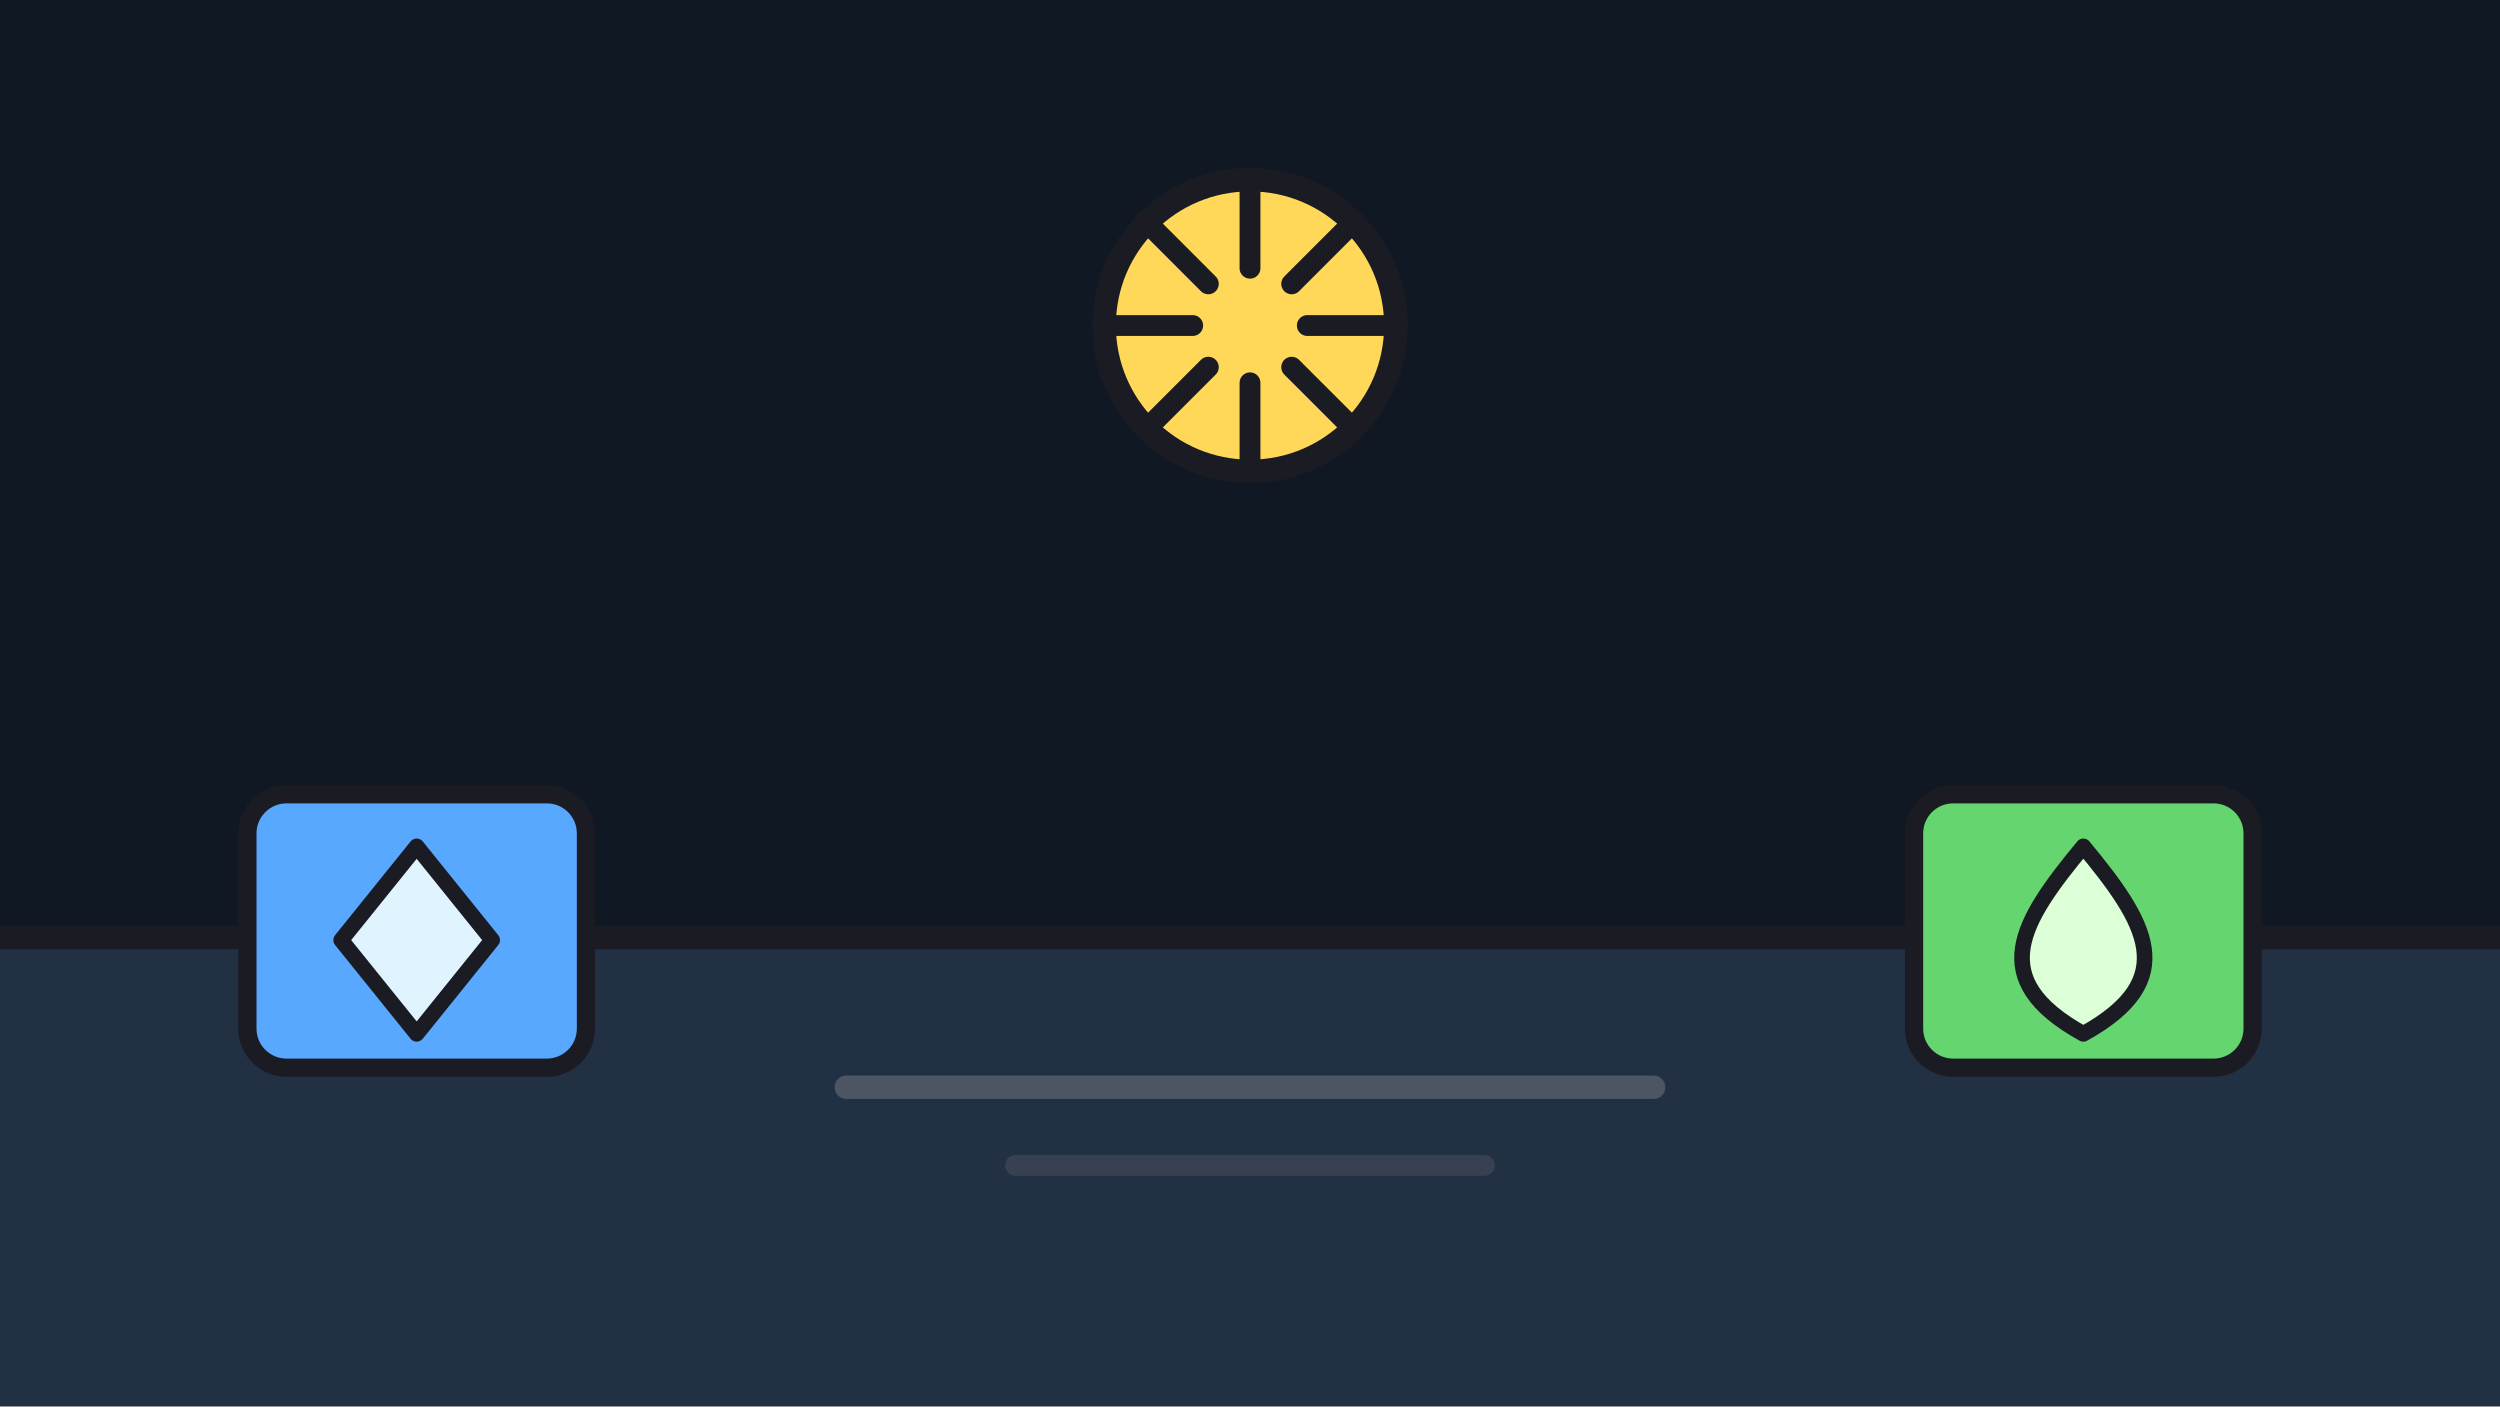
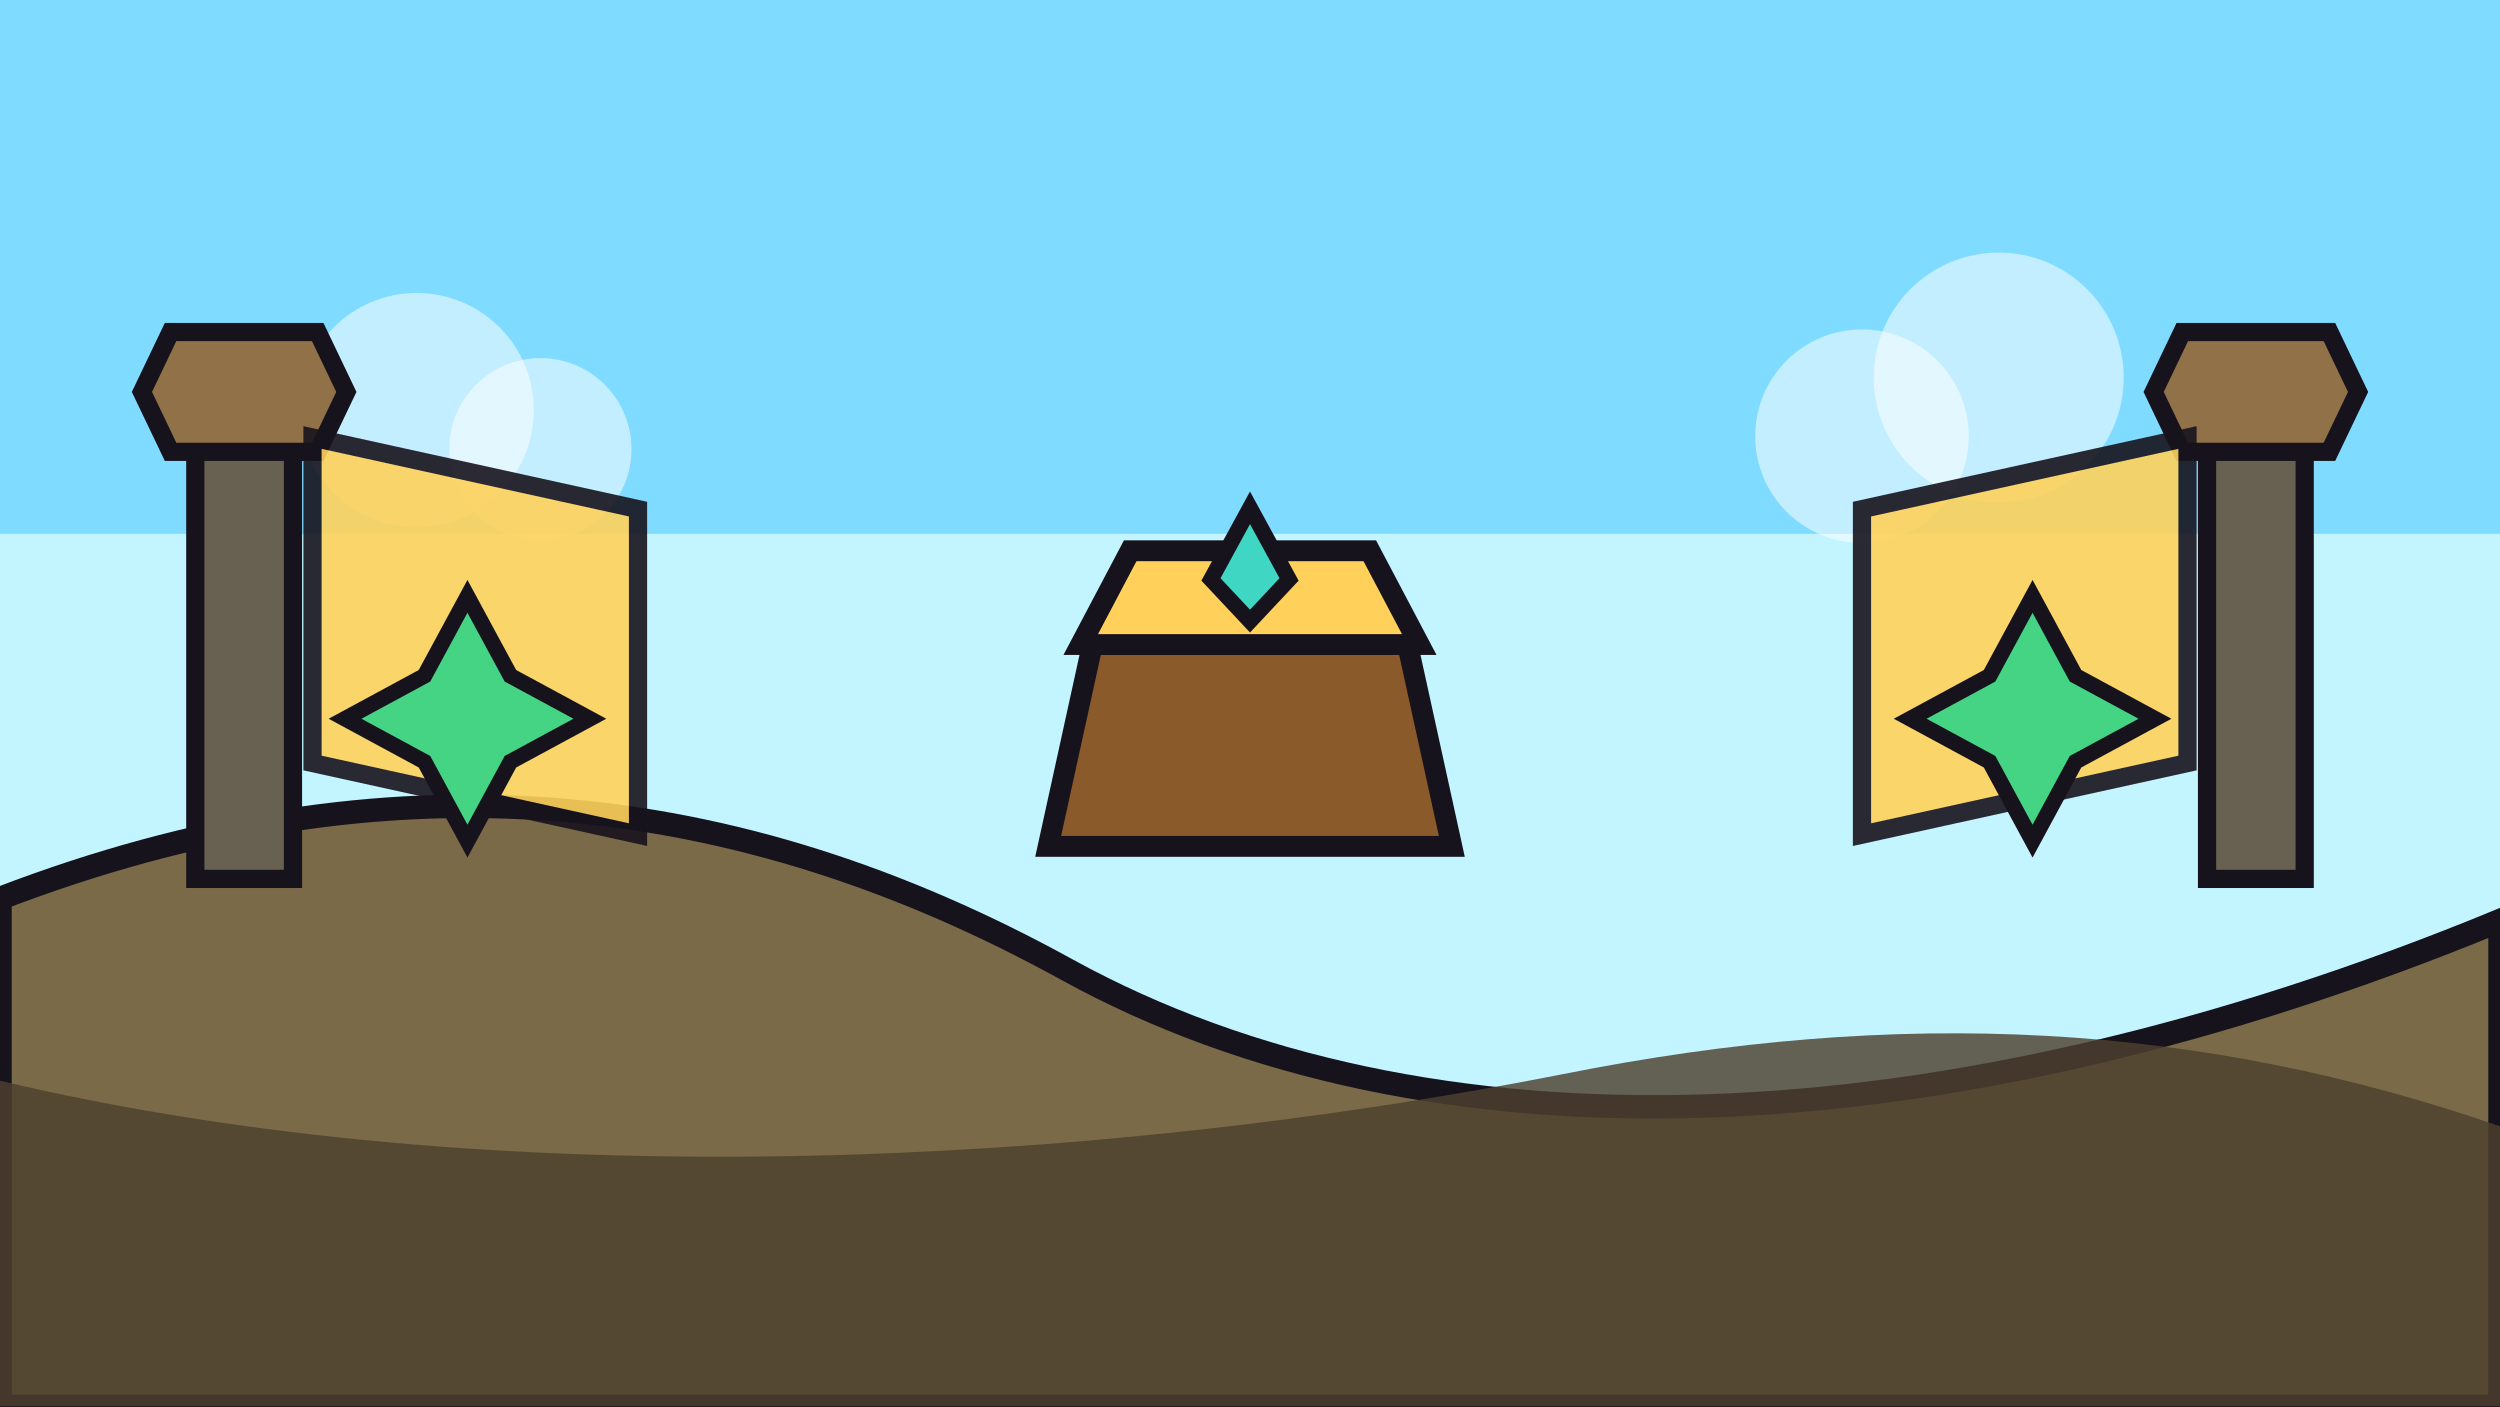
- <svg xmlns="http://www.w3.org/2000/svg" viewBox="0 0 1920 1080">
-   <rect width="1920" height="1080" fill="#101923" />
-   <rect y="720" width="1920" height="360" fill="#223044" />
-   <path d="M0 720h1920" stroke="#1b1b24" stroke-width="18" />
-   <circle cx="960" cy="250" r="112" fill="#ffd85a" stroke="#1b1b24" stroke-width="18" />
-   <path d="M960 138v68M960 294v68M848 250h68M1004 250h68M880 170l48 48M992 282l48 48M1040 170l-48 48M928 282l-48 48" stroke="#1b1b24" stroke-width="16" stroke-linecap="round" />
-   <rect x="190" y="610" width="260" height="210" rx="30" fill="#58a8ff" stroke="#1b1b24" stroke-width="14" />
-   <path d="M320 650l58 72-58 72-58-72z" fill="#dff4ff" stroke="#1b1b24" stroke-width="12" stroke-linejoin="round" />
-   <rect x="1470" y="610" width="260" height="210" rx="30" fill="#65d66f" stroke="#1b1b24" stroke-width="14" />
-   <path d="M1600 650c48 58 76 102 0 144-76-42-48-86 0-144z" fill="#ddffd8" stroke="#1b1b24" stroke-width="12" stroke-linejoin="round" />
-   <path d="M650 835h620" stroke="#4b5563" stroke-width="18" stroke-linecap="round" />
-   <path d="M780 895h360" stroke="#374151" stroke-width="16" stroke-linecap="round" />
+ <svg xmlns="http://www.w3.org/2000/svg" viewBox="0 0 1920 1080" role="img" aria-hidden="true">
+   <defs>
+     <filter id="softShadow" x="-20%" y="-20%" width="140%" height="140%">
+       <feDropShadow dx="0" dy="8" stdDeviation="0" flood-color="#000000" flood-opacity=".18" />
+     </filter>
+   </defs>
+   <rect width="1920" height="1080" fill="#7fdbff" />
+   <rect y="410" width="1920" height="670" fill="#c2f5ff" />
+   <circle cx="320" cy="315" r="90" fill="#ffffff" opacity=".52" />
+   <circle cx="415" cy="345" r="70" fill="#ffffff" opacity=".52" />
+   <circle cx="1535" cy="290" r="96" fill="#ffffff" opacity=".52" />
+   <circle cx="1430" cy="335" r="82" fill="#ffffff" opacity=".52" />
+   <path d="M0 690c300-115 566-85 820 55 275 151 668 140 1100-38v373H0z" fill="#7b6a47" stroke="#17131d" stroke-width="18" />
+   <path d="M0 830c380 90 840 66 1200-5 260-52 489-40 720 40v215H0z" fill="#4d412e" opacity=".82" />
+   <path d="M150 285h75v390h-75z" fill="#686050" stroke="#17131d" stroke-width="14" />
+   <path d="M131 255h113l22 46-22 46H131l-22-46z" fill="#917148" stroke="#17131d" stroke-width="14" />
+   <path d="M1695 285h75v390h-75z" fill="#686050" stroke="#17131d" stroke-width="14" />
+   <path d="M1676 255h113l22 46-22 46h-113l-22-46z" fill="#917148" stroke="#17131d" stroke-width="14" />
+   <path d="M240 336l250 55v250l-250-55z" fill="#ffd15a" opacity=".9" stroke="#17131d" stroke-width="14" />
+   <path d="M1680 336l-250 55v250l250-55z" fill="#ffd15a" opacity=".9" stroke="#17131d" stroke-width="14" />
+   <path d="M359 458l33 61 61 33-61 33-33 61-33-61-61-33 61-33z" fill="#45d483" stroke="#17131d" stroke-width="12" />
+   <path d="M1561 458l-33 61-61 33 61 33 33 61 33-61 61-33-61-33z" fill="#45d483" stroke="#17131d" stroke-width="12" />
+   <path d="M805 650h310l-34-155H839z" fill="#8b5a2b" stroke="#17131d" stroke-width="16" />
+   <path d="M830 495h260l-38-72H868z" fill="#ffd15a" stroke="#17131d" stroke-width="16" />
+   <path d="M930 445l30-55 30 55-30 32z" fill="#3fd7c3" stroke="#17131d" stroke-width="12" />
</svg>
